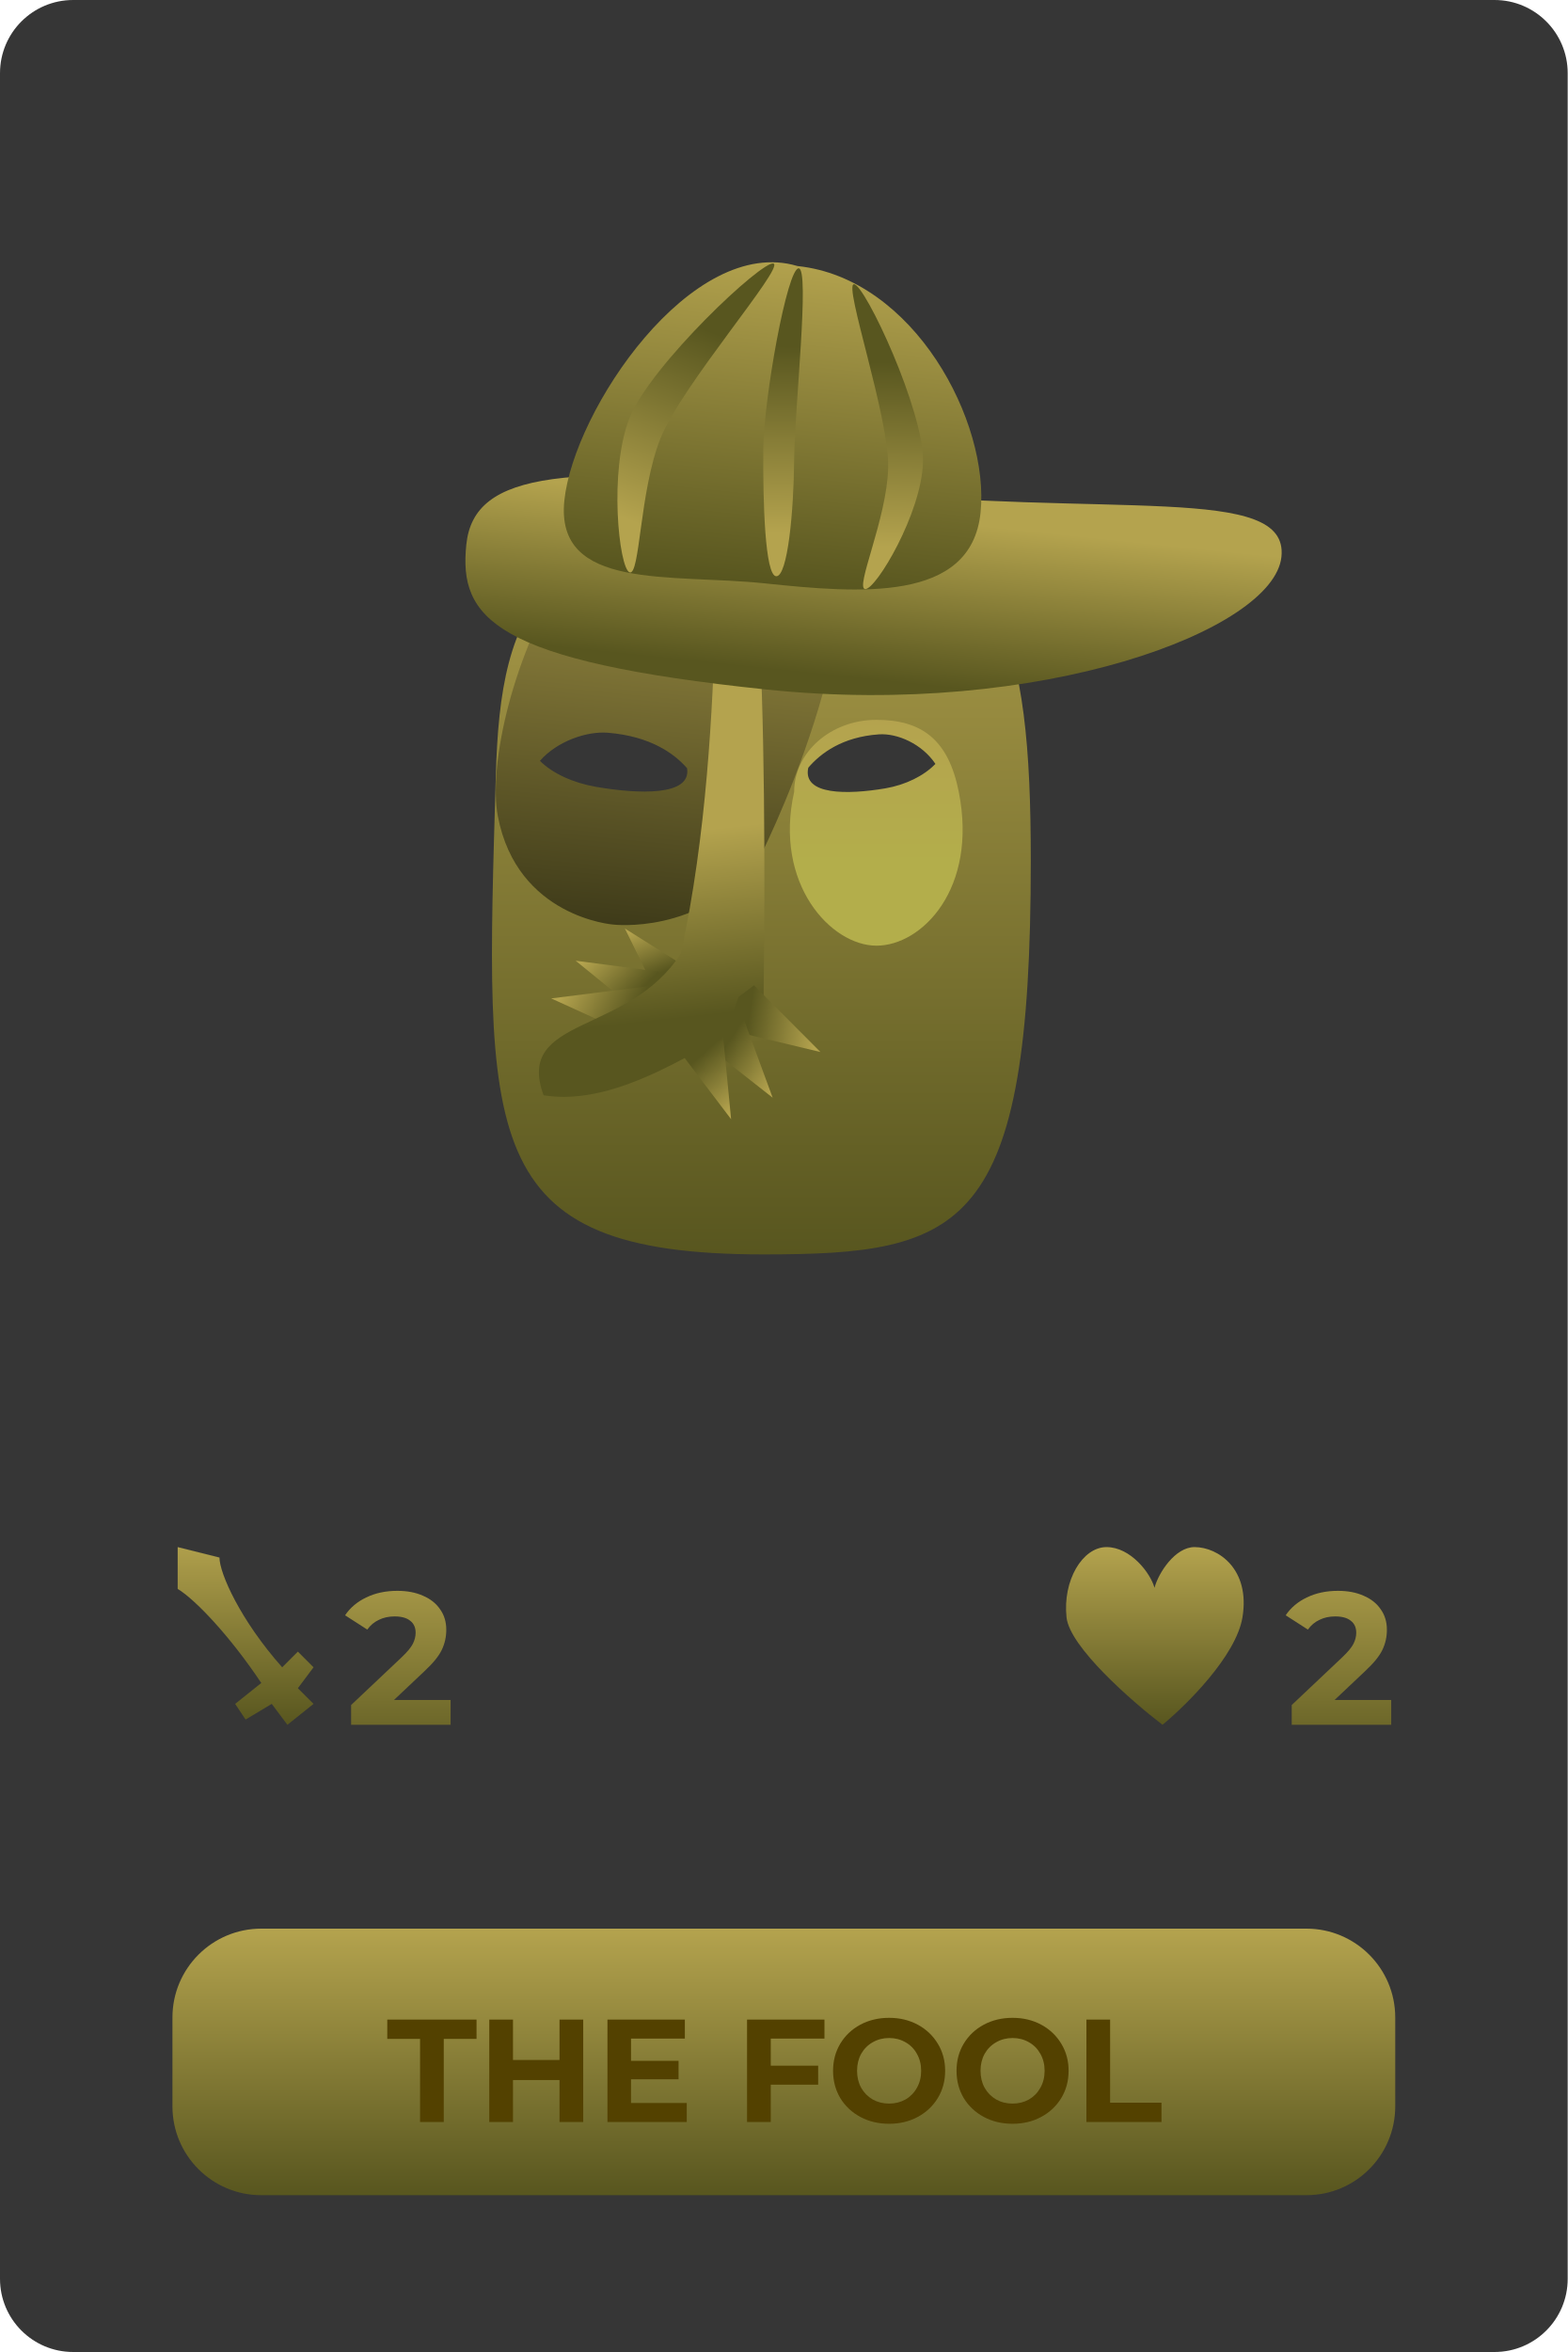
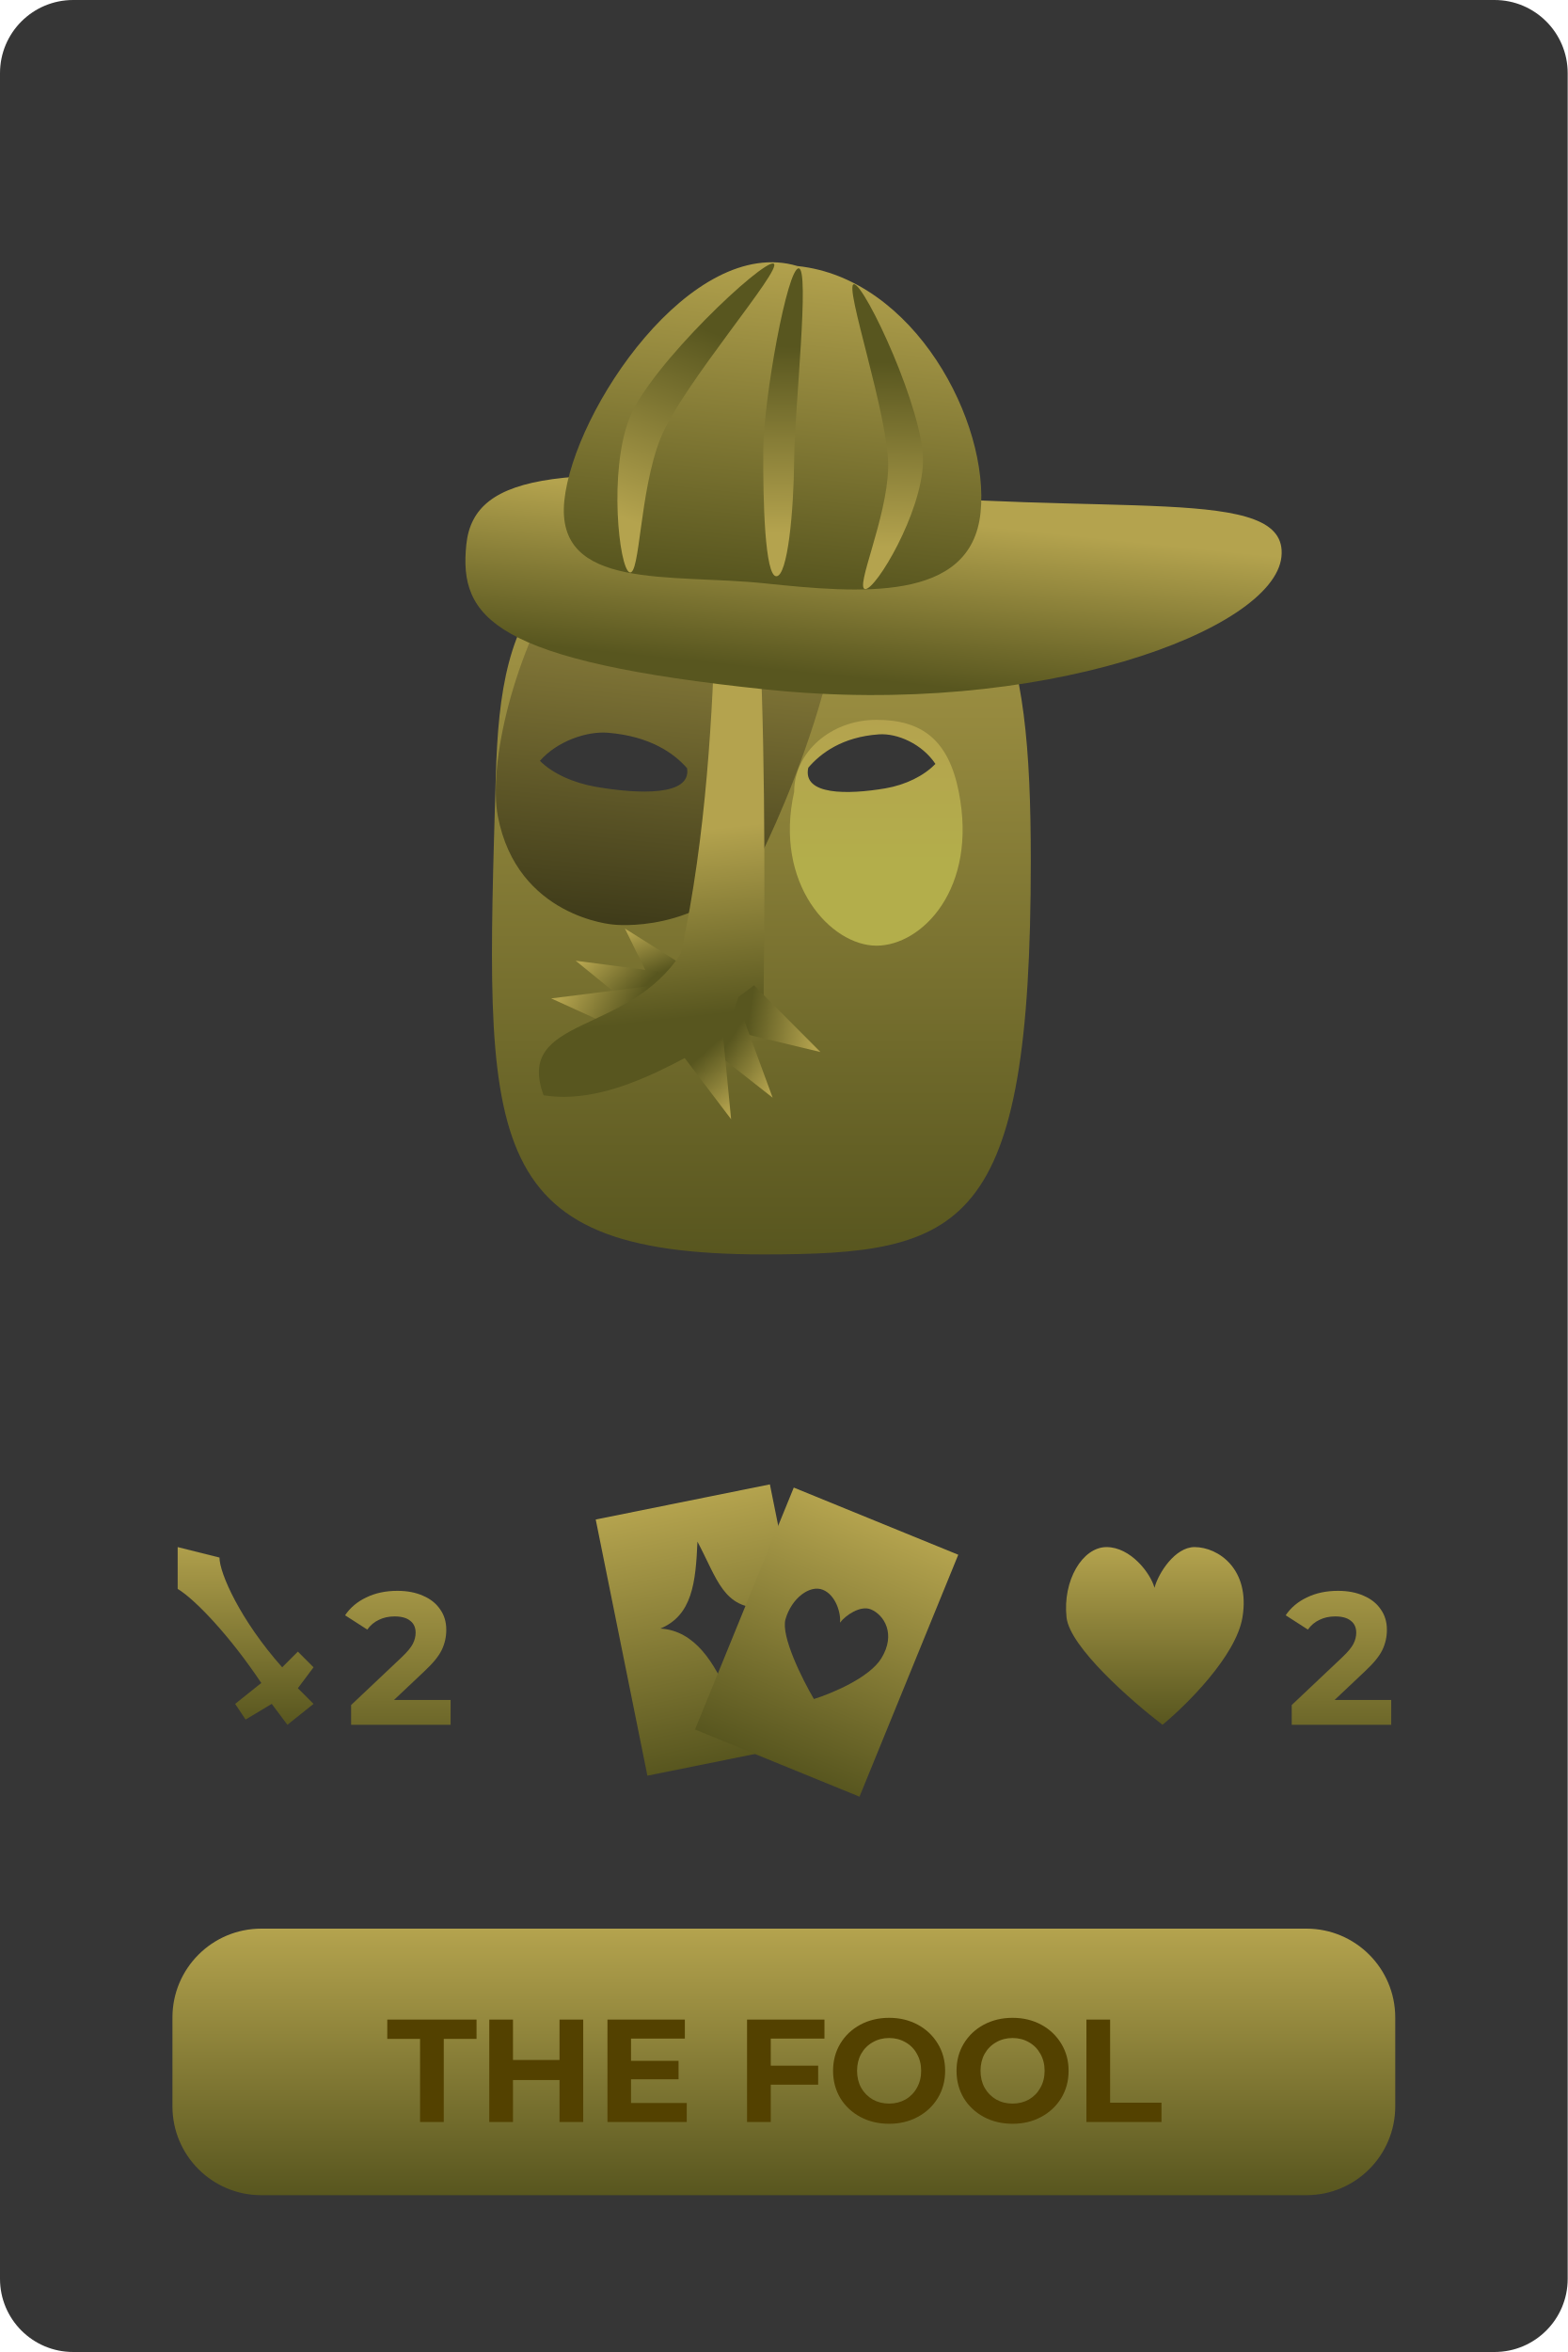
<svg xmlns="http://www.w3.org/2000/svg" width="150" height="225" viewBox="0 0 150 225" fill="none">
  <path d="M0 7C0 3.134 3.134 0 7 0H143C146.866 0 150 3.134 150 7V218C150 221.866 146.866 225 143 225H7C3.134 225 0 221.866 0 218V7Z" fill="#363636" />
  <rect x="16.5" y="184.5" width="117" height="25.5" rx="8.5" fill="url(#paint0_linear_2_30)" />
  <path d="M40.192 195.048H37.056V193.2H45.596V195.048H42.46V203H40.192V195.048ZM55.804 193.2V203H53.536V198.982H49.084V203H46.816V193.2H49.084V197.064H53.536V193.2H55.804ZM65.711 201.18V203H58.123V193.2H65.529V195.02H60.377V197.148H64.927V198.912H60.377V201.18H65.711ZM73.748 195.02V197.61H78.284V199.43H73.748V203H71.48V193.2H78.886V195.02H73.748ZM85.072 203.168C84.055 203.168 83.135 202.949 82.314 202.51C81.502 202.071 80.863 201.469 80.396 200.704C79.939 199.929 79.71 199.061 79.71 198.1C79.71 197.139 79.939 196.275 80.396 195.51C80.863 194.735 81.502 194.129 82.314 193.69C83.135 193.251 84.055 193.032 85.072 193.032C86.089 193.032 87.004 193.251 87.816 193.69C88.628 194.129 89.267 194.735 89.734 195.51C90.201 196.275 90.434 197.139 90.434 198.1C90.434 199.061 90.201 199.929 89.734 200.704C89.267 201.469 88.628 202.071 87.816 202.51C87.004 202.949 86.089 203.168 85.072 203.168ZM85.072 201.236C85.651 201.236 86.173 201.105 86.64 200.844C87.107 200.573 87.471 200.2 87.732 199.724C88.003 199.248 88.138 198.707 88.138 198.1C88.138 197.493 88.003 196.952 87.732 196.476C87.471 196 87.107 195.631 86.64 195.37C86.173 195.099 85.651 194.964 85.072 194.964C84.493 194.964 83.971 195.099 83.504 195.37C83.037 195.631 82.669 196 82.398 196.476C82.137 196.952 82.006 197.493 82.006 198.1C82.006 198.707 82.137 199.248 82.398 199.724C82.669 200.2 83.037 200.573 83.504 200.844C83.971 201.105 84.493 201.236 85.072 201.236ZM96.885 203.168C95.867 203.168 94.948 202.949 94.127 202.51C93.315 202.071 92.675 201.469 92.209 200.704C91.751 199.929 91.523 199.061 91.523 198.1C91.523 197.139 91.751 196.275 92.209 195.51C92.675 194.735 93.315 194.129 94.127 193.69C94.948 193.251 95.867 193.032 96.885 193.032C97.902 193.032 98.817 193.251 99.629 193.69C100.441 194.129 101.08 194.735 101.547 195.51C102.013 196.275 102.247 197.139 102.247 198.1C102.247 199.061 102.013 199.929 101.547 200.704C101.08 201.469 100.441 202.071 99.629 202.51C98.817 202.949 97.902 203.168 96.885 203.168ZM96.885 201.236C97.463 201.236 97.986 201.105 98.453 200.844C98.919 200.573 99.283 200.2 99.545 199.724C99.815 199.248 99.951 198.707 99.951 198.1C99.951 197.493 99.815 196.952 99.545 196.476C99.283 196 98.919 195.631 98.453 195.37C97.986 195.099 97.463 194.964 96.885 194.964C96.306 194.964 95.783 195.099 95.317 195.37C94.85 195.631 94.481 196 94.211 196.476C93.949 196.952 93.819 197.493 93.819 198.1C93.819 198.707 93.949 199.248 94.211 199.724C94.481 200.2 94.85 200.573 95.317 200.844C95.783 201.105 96.306 201.236 96.885 201.236ZM103.951 193.2H106.219V201.152H111.133V203H103.951V193.2Z" fill="#534100" />
  <path d="M98.629 82.35C98.629 117.755 92.231 120 73.034 120C45.469 120 46.453 108.895 47.438 74.283C47.909 57.71 51.376 49.828 79.433 44.701C95.887 51.872 98.629 60.657 98.629 82.35Z" fill="url(#paint1_linear_2_30)" />
  <path d="M72.491 82.429C66.968 89.451 58.682 88.448 58.682 88.448C58.682 88.448 49.476 87.766 47.635 78.075C45.794 68.384 56.841 35.279 79.855 44.97C84.459 59.355 72.491 82.429 72.491 82.429Z" fill="url(#paint2_linear_2_30)" />
  <path d="M91.738 75.753C93.571 85.014 88.212 90.466 83.863 90.466C79.513 90.466 74.018 84.56 75.987 75.753C75.987 71.947 79.513 68.862 83.863 68.862C88.212 68.862 90.754 70.777 91.738 75.753Z" fill="url(#paint3_linear_2_30)" />
  <path d="M65.74 73.488C66.176 76.171 61.112 75.975 57.031 75.272C54.805 74.889 52.828 73.96 51.662 72.784C53.326 70.888 56.162 69.928 58.185 70.098C62.229 70.438 64.489 72.065 65.74 73.488Z" fill="#363636" />
  <path d="M77.338 73.44C76.757 76.096 81.129 76.021 84.693 75.42C86.637 75.092 88.409 74.217 89.502 73.076C88.216 71.151 85.849 70.13 84.097 70.251C80.591 70.493 78.523 72.056 77.338 73.44Z" fill="#363636" />
  <path d="M59.79 88.824L62.502 94.339L63.398 94.213L64.674 93.442L65.216 92.239L59.79 88.824Z" fill="url(#paint4_linear_2_30)" />
  <path d="M55.078 91.904L61.033 96.748L61.984 96.138L63.03 94.598L63.018 92.949L55.078 91.904Z" fill="url(#paint5_linear_2_30)" />
  <path d="M52.737 95.511L60.952 99.251L61.852 98.274L62.584 96.21L62.08 94.338L52.737 95.511Z" fill="url(#paint6_linear_2_30)" />
  <path d="M73.034 97.081C67.127 100.035 59.251 105.942 52.013 104.78C49.205 97.163 60.236 99.05 65.158 91.175C70.08 68.532 67.436 43.461 69.986 44.402C74.018 45.89 73.034 97.081 73.034 97.081Z" fill="url(#paint7_linear_2_30)" />
  <path d="M78.504 100.641L70.104 98.628L70 97.361L70.662 95.374L72.144 94.258L78.504 100.641Z" fill="url(#paint8_linear_2_30)" />
  <path d="M73.932 105.012L67.9 100.272L68.286 99.211L69.558 97.853L71.167 97.502L73.932 105.012Z" fill="url(#paint9_linear_2_30)" />
  <path d="M69.955 107.07L65.318 100.959L65.96 100.03L67.534 99.038L69.18 99.105L69.955 107.07Z" fill="url(#paint10_linear_2_30)" />
  <path d="M122.611 53.266C121.881 60.296 99.559 68.686 73.382 65.967C47.204 63.247 43.889 59.121 44.619 52.091C45.349 45.061 54.078 44.166 80.256 46.886C106.433 49.605 123.342 46.236 122.611 53.266Z" fill="url(#paint11_linear_2_30)" />
  <path d="M93.821 49.044C92.922 57.697 82.162 56.741 73.147 55.804C64.133 54.868 53.1 56.529 53.999 47.876C54.898 39.224 66.196 22.42 76.301 25.45C87.469 26.61 94.72 40.392 93.821 49.044Z" fill="url(#paint12_linear_2_30)" />
  <path d="M60.236 39.983C62.244 34.93 73.008 24.814 74.018 25.216C75.029 25.618 65.197 36.899 63.189 41.952C61.181 47.004 61.246 55.151 60.236 54.75C59.225 54.348 58.228 45.035 60.236 39.983Z" fill="url(#paint13_linear_2_30)" />
  <path d="M88.314 44.203C88.436 39.337 82.753 27.215 81.714 27.189C80.675 27.163 85.103 39.915 84.98 44.781C84.857 49.647 81.754 56.327 82.793 56.353C83.831 56.379 88.191 49.069 88.314 44.203Z" fill="url(#paint14_linear_2_30)" />
  <path d="M73.033 43.014C73.073 38.089 75.329 25.662 76.417 25.67C77.504 25.679 76.027 39.067 75.987 43.992C75.946 48.917 75.365 55.134 74.278 55.125C73.19 55.116 72.993 47.938 73.033 43.014Z" fill="url(#paint15_linear_2_30)" />
  <path d="M17 148V152C18.667 153 22 156.5 25 161L22.5 163L23.5 164.5L26 163L27.5 165L30 163L28.5 161.5L30 159.5L28.5 158L27 159.5C23 155 21 150.5 21 149L17 148Z" fill="url(#paint16_linear_2_30)" />
  <path d="M43.116 162.624V165H33.594V163.11L38.454 158.52C38.97 158.028 39.318 157.608 39.498 157.26C39.678 156.9 39.768 156.546 39.768 156.198C39.768 155.694 39.594 155.31 39.246 155.046C38.91 154.77 38.412 154.632 37.752 154.632C37.2 154.632 36.702 154.74 36.258 154.956C35.814 155.16 35.442 155.472 35.142 155.892L33.018 154.524C33.51 153.792 34.188 153.222 35.052 152.814C35.916 152.394 36.906 152.184 38.022 152.184C38.958 152.184 39.774 152.34 40.47 152.652C41.178 152.952 41.724 153.384 42.108 153.948C42.504 154.5 42.702 155.154 42.702 155.91C42.702 156.594 42.558 157.236 42.27 157.836C41.982 158.436 41.424 159.12 40.596 159.888L37.698 162.624H43.116Z" fill="url(#paint17_linear_2_30)" />
  <path d="M133.116 162.624V165H123.594V163.11L128.454 158.52C128.97 158.028 129.318 157.608 129.498 157.26C129.678 156.9 129.768 156.546 129.768 156.198C129.768 155.694 129.594 155.31 129.246 155.046C128.91 154.77 128.412 154.632 127.752 154.632C127.2 154.632 126.702 154.74 126.258 154.956C125.814 155.16 125.442 155.472 125.142 155.892L123.018 154.524C123.51 153.792 124.188 153.222 125.052 152.814C125.916 152.394 126.906 152.184 128.022 152.184C128.958 152.184 129.774 152.34 130.47 152.652C131.178 152.952 131.724 153.384 132.108 153.948C132.504 154.5 132.702 155.154 132.702 155.91C132.702 156.594 132.558 157.236 132.27 157.836C131.982 158.436 131.424 159.12 130.596 159.888L127.698 162.624H133.116Z" fill="url(#paint18_linear_2_30)" />
  <path d="M111.23 165C108.297 162.757 102.355 157.562 102.049 154.729C101.666 151.188 103.579 148 105.874 148C108.169 148 110.082 150.479 110.465 151.896C110.847 150.448 112.454 148 114.29 148C116.585 148 119.645 150.125 118.88 154.729C118.268 158.412 113.525 163.111 111.23 165Z" fill="url(#paint19_linear_2_30)" />
+   <rect x="57" y="145.362" width="17" height="25" transform="rotate(-11.4065 57 145.362)" fill="url(#paint20_linear_2_30)" />
+   <path d="M69.7 162.183C68.379 159.156 66.527 155.983 63.185 155.795C66.232 154.522 66.566 151.414 66.734 147.479C68.615 151.001 69.205 153.922 72.988 153.817C70.183 155.245 69.553 159.172 69.7 162.183Z" fill="#363636" />
+   <rect x="75.95" y="142.306" width="17" height="25" transform="rotate(22.2091 75.9496 142.306)" fill="url(#paint21_linear_2_30)" />
+   <path d="M77.876 162.535C76.777 160.661 74.696 156.511 75.159 154.9C75.739 152.886 77.489 151.576 78.739 152.086C79.989 152.596 80.479 154.372 80.372 155.228C80.903 154.525 82.322 153.549 83.322 153.957C84.572 154.468 85.766 156.305 84.326 158.643C83.173 160.512 79.545 162.017 77.876 162.535Z" fill="#363636" />
  <defs>
    <linearGradient id="paint0_linear_2_30" x1="75" y1="184.5" x2="75" y2="210" gradientUnits="userSpaceOnUse">
      <stop stop-color="#B4A34E" />
      <stop offset="1" stop-color="#58561F" />
    </linearGradient>
    <linearGradient id="paint1_linear_2_30" x1="73.034" y1="43.212" x2="73.034" y2="120" gradientUnits="userSpaceOnUse">
      <stop stop-color="#B4A34E" />
      <stop offset="1" stop-color="#58561F" />
    </linearGradient>
    <linearGradient id="paint2_linear_2_30" x1="73.412" y1="43.304" x2="67.954" y2="98.395" gradientUnits="userSpaceOnUse">
      <stop stop-color="#B4A34E" />
      <stop offset="1" stop-color="#28270F" />
    </linearGradient>
    <linearGradient id="paint3_linear_2_30" x1="82.878" y1="68.808" x2="82.878" y2="82.591" gradientUnits="userSpaceOnUse">
      <stop stop-color="#B4A34E" />
      <stop offset="1" stop-color="#B3AE4B" />
    </linearGradient>
    <linearGradient id="paint4_linear_2_30" x1="60.403" y1="89.087" x2="62.153" y2="93.463" gradientUnits="userSpaceOnUse">
      <stop stop-color="#B4A34E" />
      <stop offset="1" stop-color="#58561F" />
    </linearGradient>
    <linearGradient id="paint5_linear_2_30" x1="55.91" y1="91.883" x2="60.179" y2="95.938" gradientUnits="userSpaceOnUse">
      <stop stop-color="#B4A34E" />
      <stop offset="1" stop-color="#58561F" />
    </linearGradient>
    <linearGradient id="paint6_linear_2_30" x1="53.677" y1="95.239" x2="59.74" y2="98.582" gradientUnits="userSpaceOnUse">
      <stop stop-color="#B4A34E" />
      <stop offset="1" stop-color="#58561F" />
    </linearGradient>
    <linearGradient id="paint7_linear_2_30" x1="64.141" y1="79.696" x2="66.055" y2="97.312" gradientUnits="userSpaceOnUse">
      <stop stop-color="#B4A34E" />
      <stop offset="1" stop-color="#58561F" />
    </linearGradient>
    <linearGradient id="paint8_linear_2_30" x1="77.954" y1="99.882" x2="71.412" y2="98.837" gradientUnits="userSpaceOnUse">
      <stop stop-color="#B4A34E" />
      <stop offset="1" stop-color="#58561F" />
    </linearGradient>
    <linearGradient id="paint9_linear_2_30" x1="73.77" y1="104.196" x2="68.879" y2="100.926" gradientUnits="userSpaceOnUse">
      <stop stop-color="#B4A34E" />
      <stop offset="1" stop-color="#58561F" />
    </linearGradient>
    <linearGradient id="paint10_linear_2_30" x1="70.005" y1="106.239" x2="66.099" y2="101.839" gradientUnits="userSpaceOnUse">
      <stop stop-color="#B4A34E" />
      <stop offset="1" stop-color="#58561F" />
    </linearGradient>
    <linearGradient id="paint11_linear_2_30" x1="74.9" y1="48.309" x2="73.272" y2="63.976" gradientUnits="userSpaceOnUse">
      <stop stop-color="#B4A34E" />
      <stop offset="1" stop-color="#58561F" />
    </linearGradient>
    <linearGradient id="paint12_linear_2_30" x1="76.403" y1="24.47" x2="73.147" y2="55.804" gradientUnits="userSpaceOnUse">
      <stop stop-color="#B4A34E" />
      <stop offset="1" stop-color="#58561F" />
    </linearGradient>
    <linearGradient id="paint13_linear_2_30" x1="61.081" y1="50.147" x2="68.353" y2="31.85" gradientUnits="userSpaceOnUse">
      <stop stop-color="#B4A34E" />
      <stop offset="1" stop-color="#58561F" />
    </linearGradient>
    <linearGradient id="paint14_linear_2_30" x1="83.77" y1="52.267" x2="84.215" y2="34.647" gradientUnits="userSpaceOnUse">
      <stop stop-color="#B4A34E" />
      <stop offset="1" stop-color="#58561F" />
    </linearGradient>
    <linearGradient id="paint15_linear_2_30" x1="73.397" y1="50.961" x2="73.542" y2="33.127" gradientUnits="userSpaceOnUse">
      <stop stop-color="#B4A34E" />
      <stop offset="1" stop-color="#58561F" />
    </linearGradient>
    <linearGradient id="paint16_linear_2_30" x1="24.25" y1="147" x2="24.25" y2="165" gradientUnits="userSpaceOnUse">
      <stop stop-color="#B4A34E" />
      <stop offset="1" stop-color="#58561F" />
    </linearGradient>
    <linearGradient id="paint17_linear_2_30" x1="38.5" y1="148" x2="38.5" y2="170" gradientUnits="userSpaceOnUse">
      <stop stop-color="#B4A34E" />
      <stop offset="1" stop-color="#58561F" />
    </linearGradient>
    <linearGradient id="paint18_linear_2_30" x1="128.5" y1="148" x2="128.5" y2="170" gradientUnits="userSpaceOnUse">
      <stop stop-color="#B4A34E" />
      <stop offset="1" stop-color="#58561F" />
    </linearGradient>
    <linearGradient id="paint19_linear_2_30" x1="110.871" y1="147.969" x2="110.871" y2="164.969" gradientUnits="userSpaceOnUse">
      <stop stop-color="#B4A34E" />
      <stop offset="1" stop-color="#58561F" />
    </linearGradient>
+     <linearGradient id="paint20_linear_2_30" x1="65.5" y1="145.362" x2="65.5" y2="170.362" gradientUnits="userSpaceOnUse">
+       <stop stop-color="#B4A34E" />
+       <stop offset="1" stop-color="#58561F" />
+     </linearGradient>
+     <linearGradient id="paint21_linear_2_30" x1="84.45" y1="142.306" x2="84.45" y2="167.306" gradientUnits="userSpaceOnUse">
+       <stop stop-color="#B4A34E" />
+       <stop offset="1" stop-color="#58561F" />
+     </linearGradient>
  </defs>
</svg>
